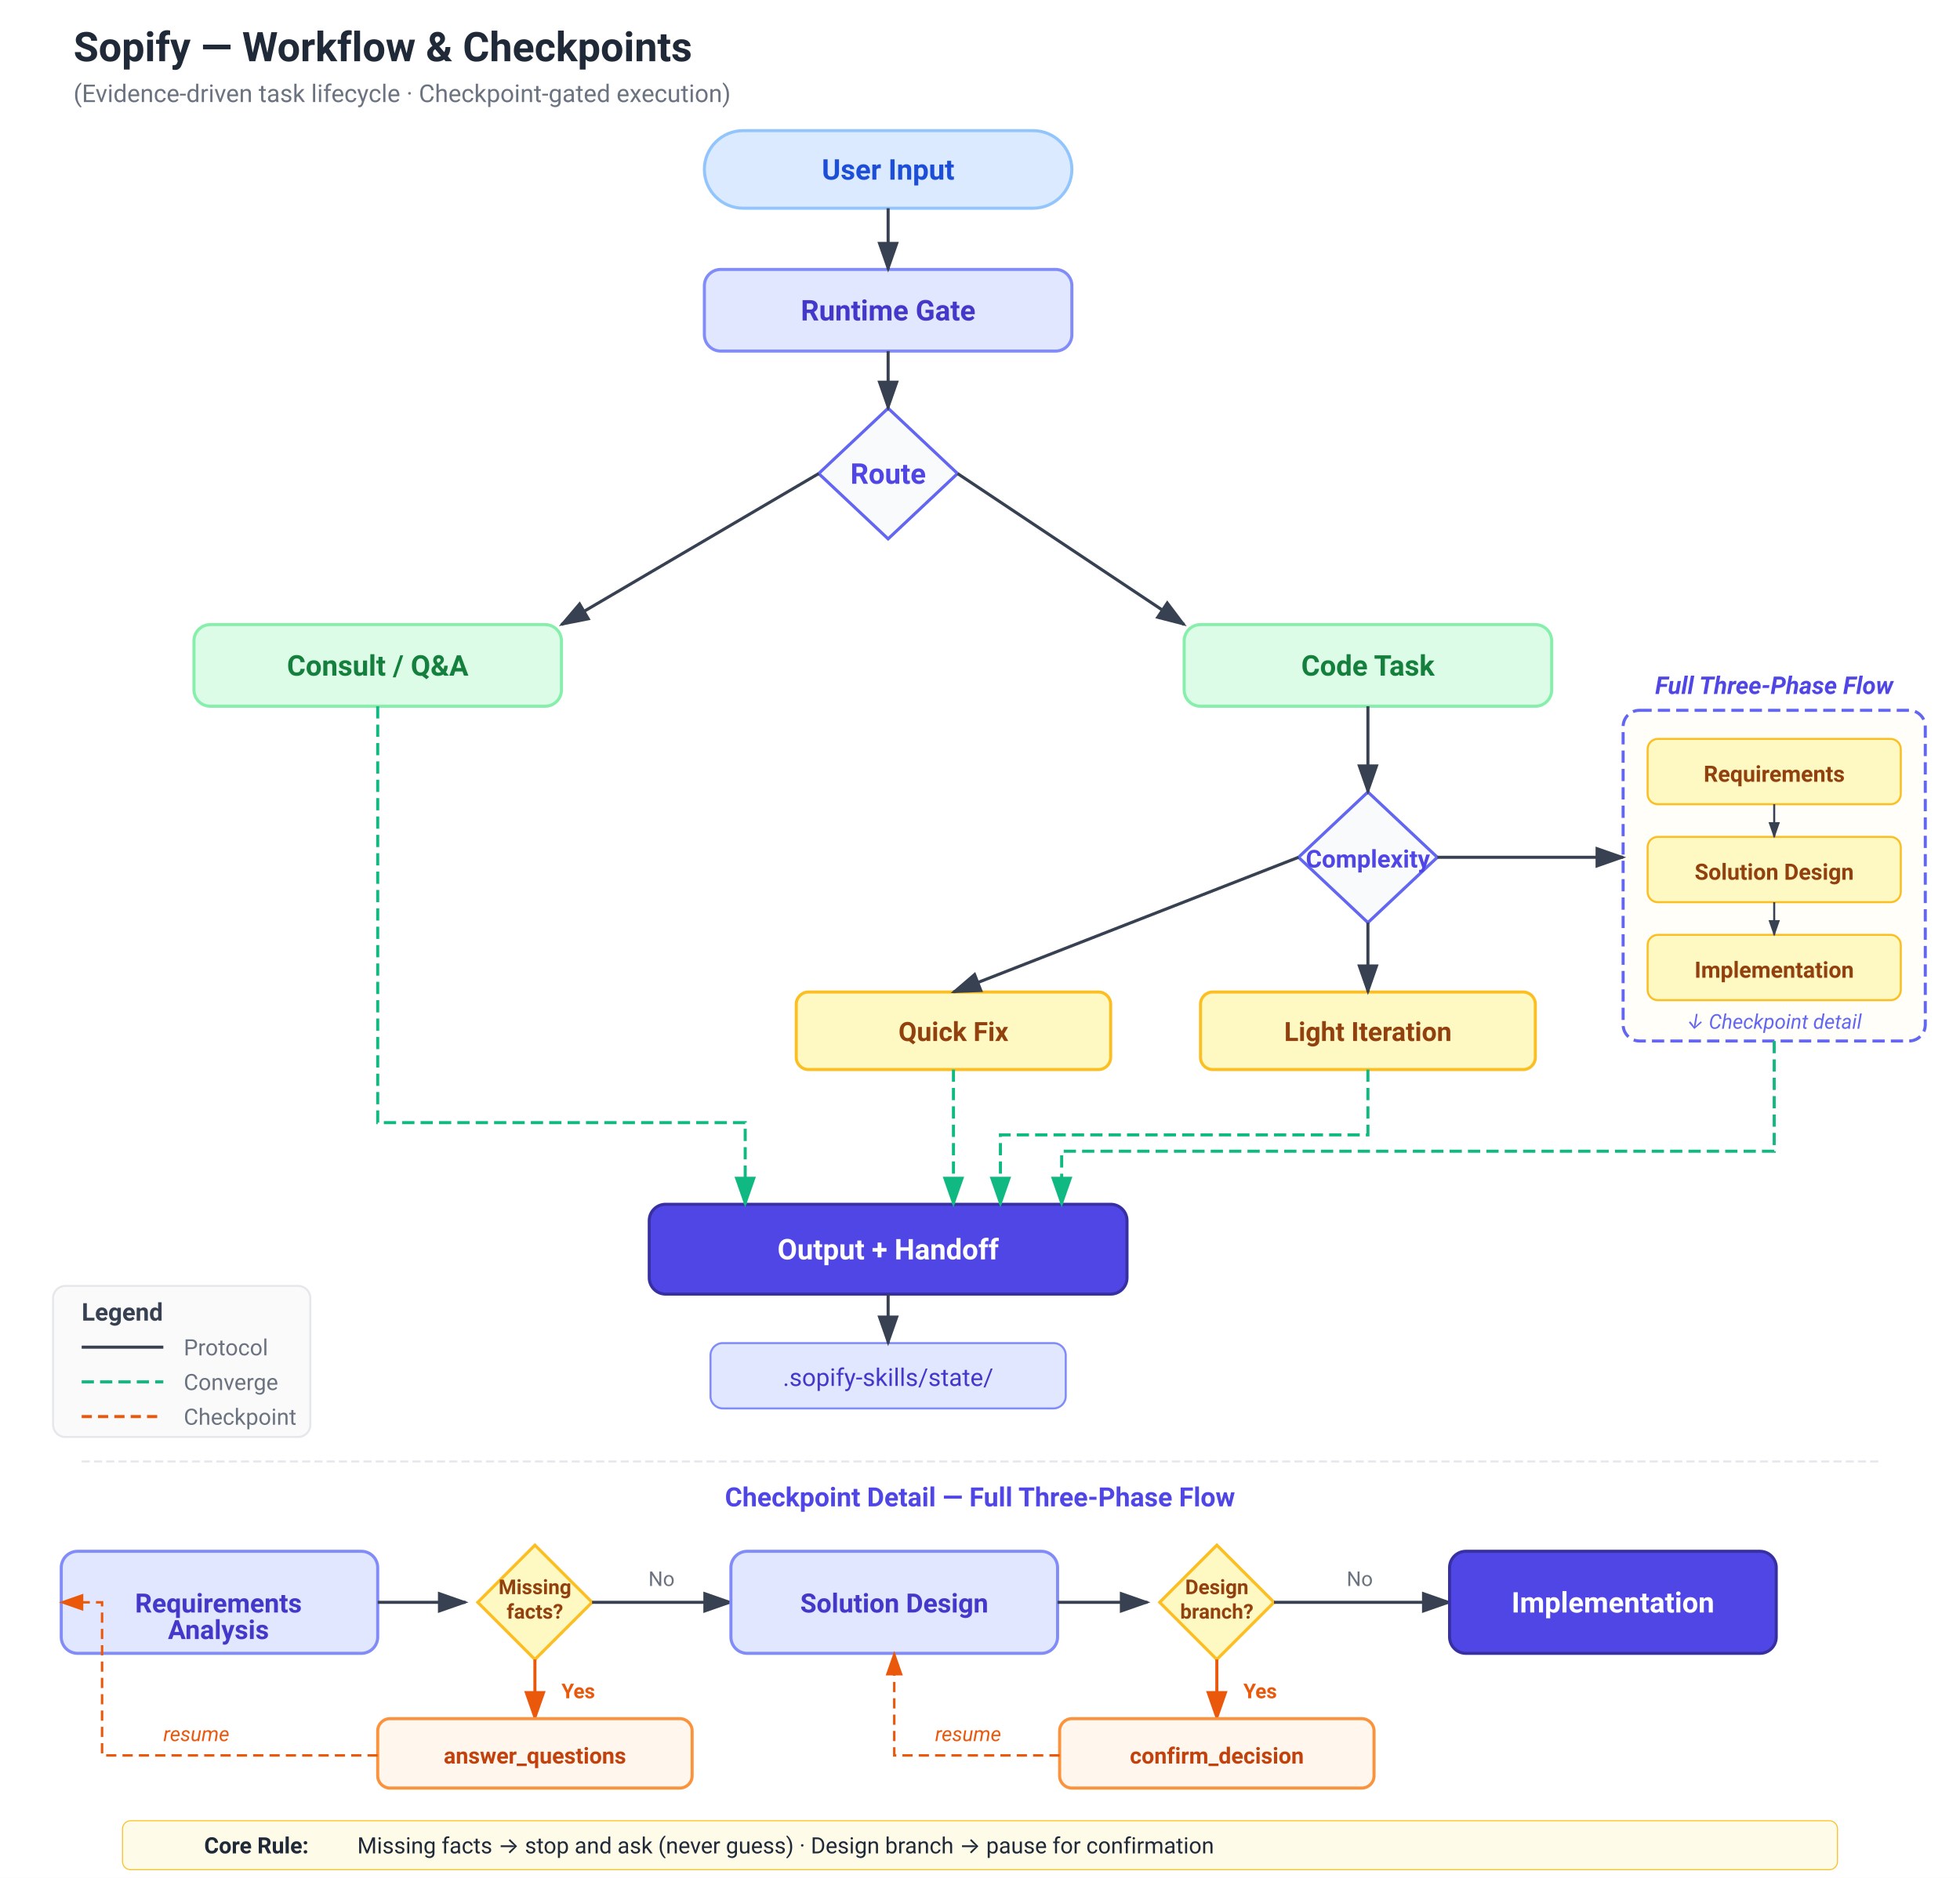
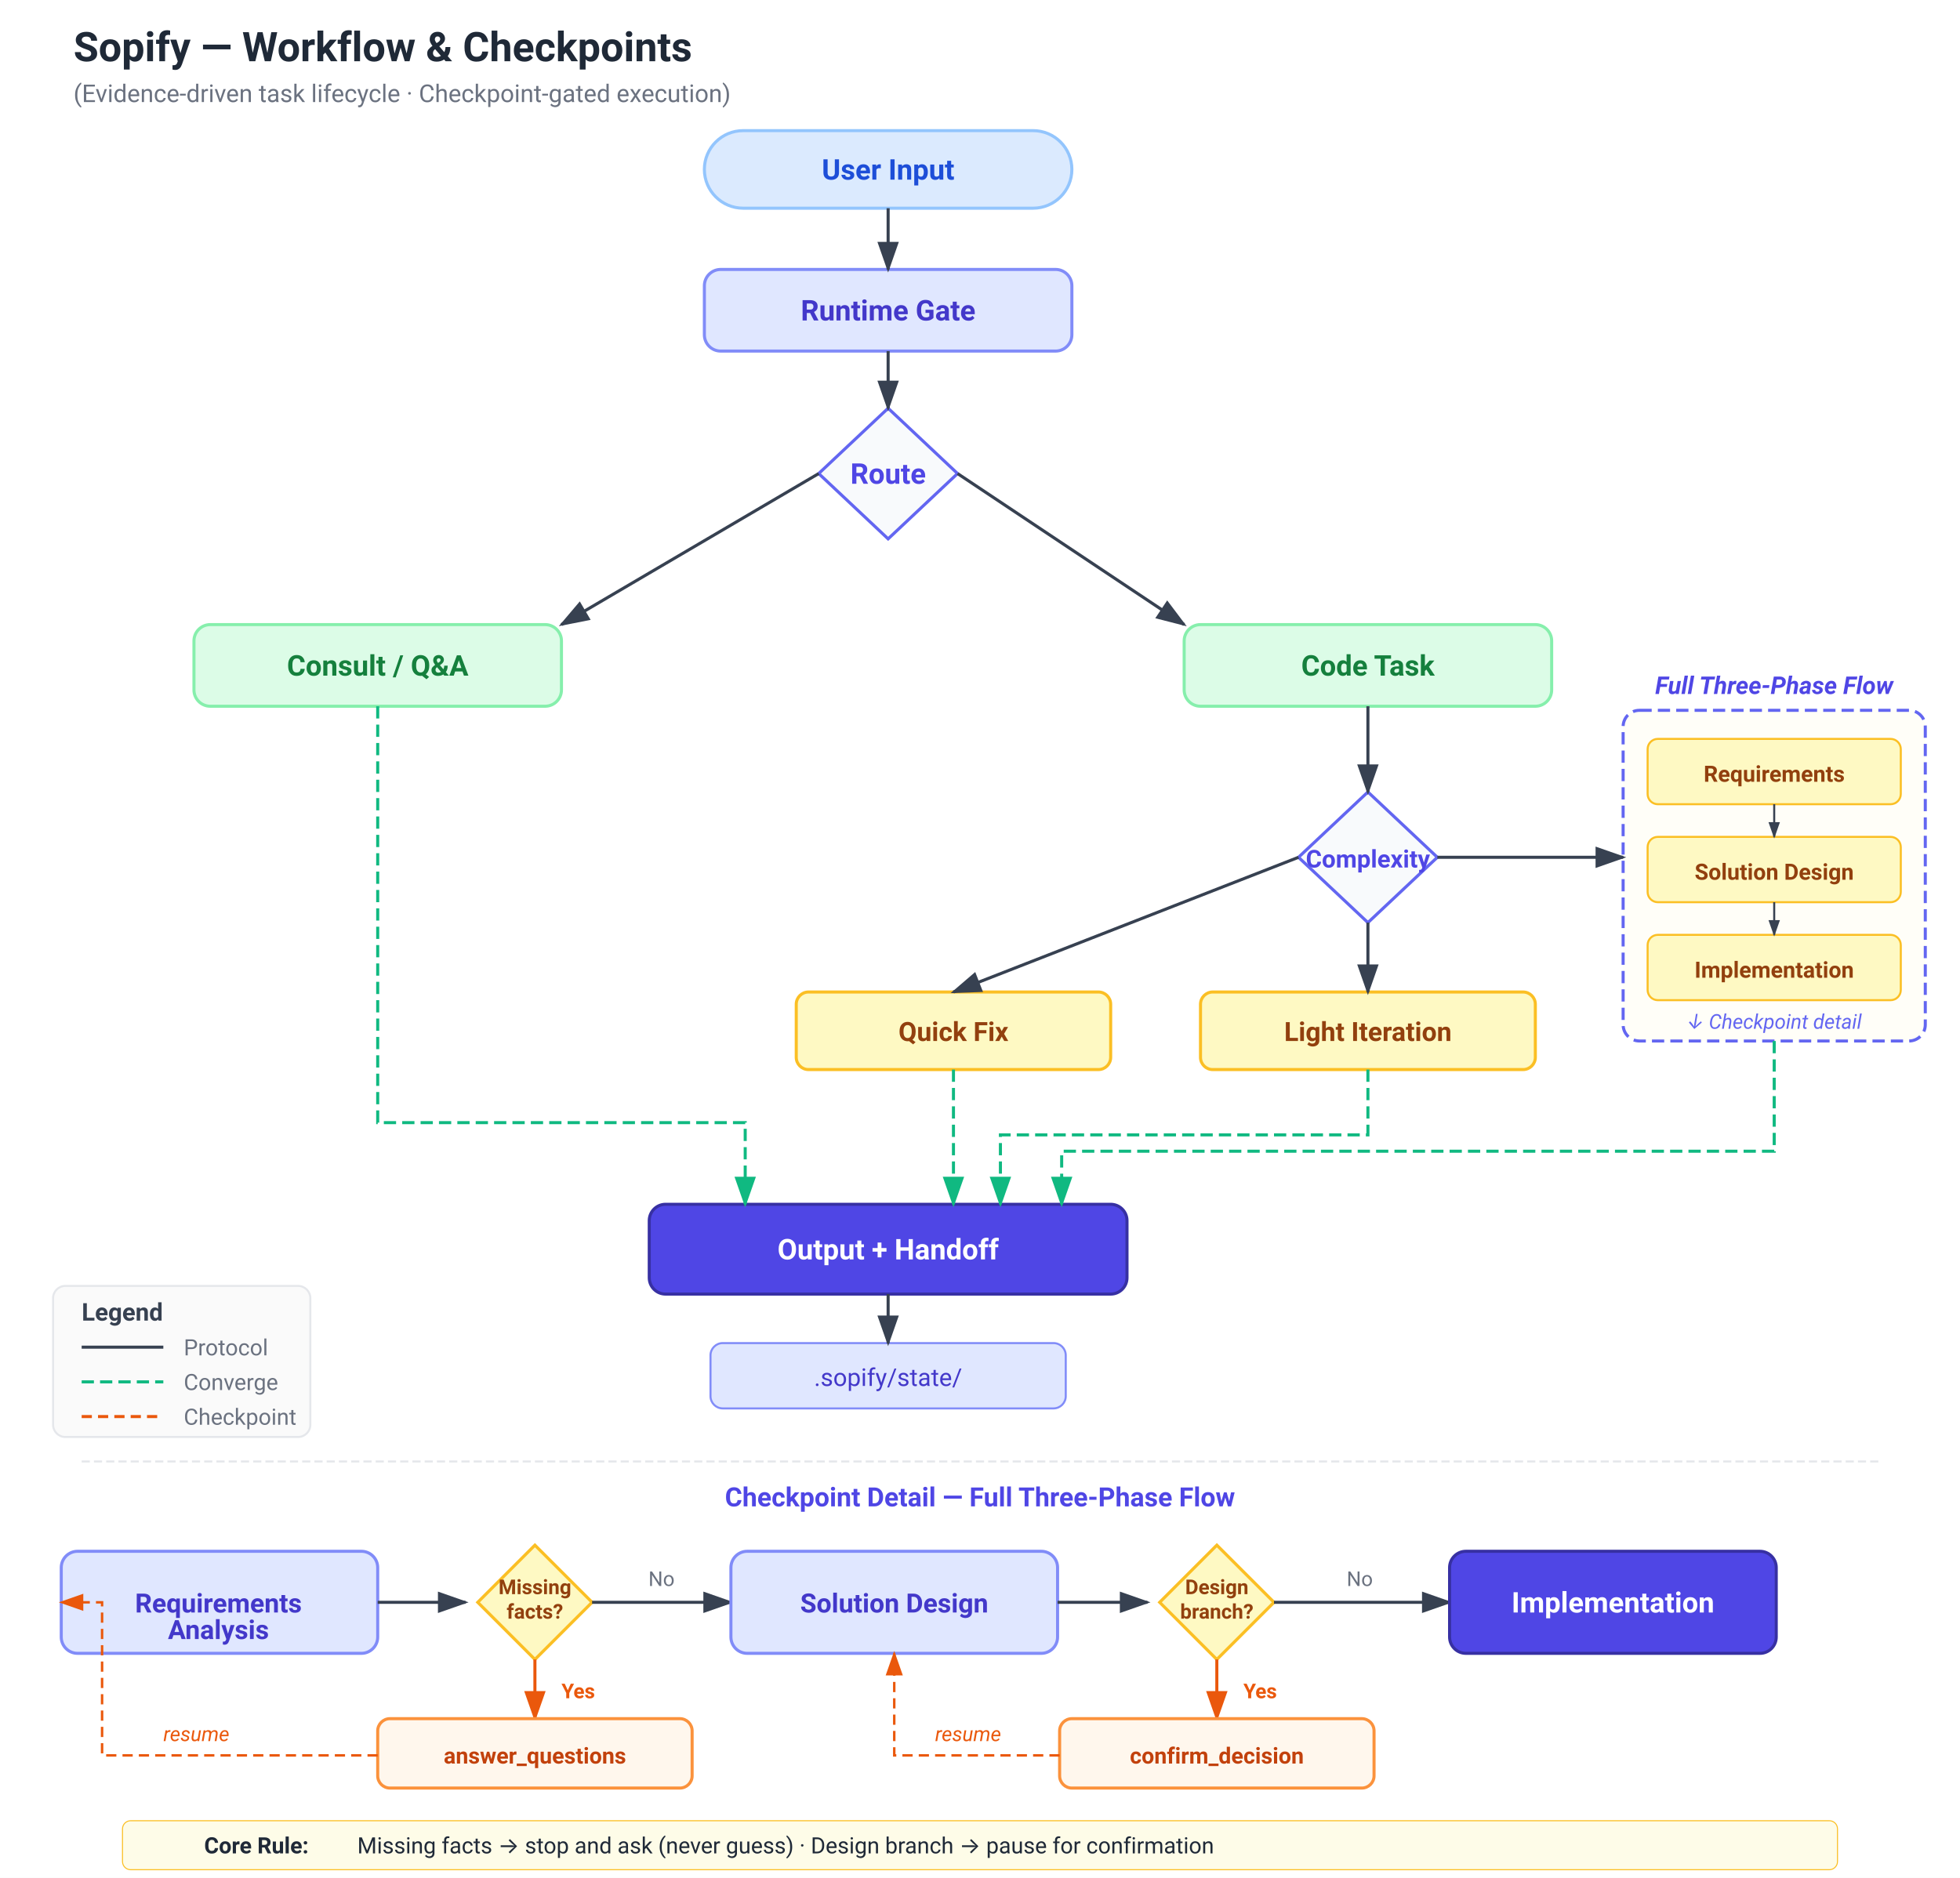
<svg xmlns="http://www.w3.org/2000/svg" viewBox="0 0 960 920">
  <style>
  text { font-family: -apple-system, BlinkMacSystemFont, 'Segoe UI', Roboto, 'Helvetica Neue', sans-serif; }
</style>
  <defs>
    <marker id="arr" viewBox="0 0 10 7" refX="9" refY="3.5" markerWidth="10" markerHeight="7" orient="auto">
      <polygon points="0 0, 10 3.5, 0 7" fill="#374151" />
    </marker>
    <marker id="arr-sm" viewBox="0 0 10 7" refX="9" refY="3.5" markerWidth="8" markerHeight="6" orient="auto">
      <polygon points="0 0, 10 3.5, 0 7" fill="#374151" />
    </marker>
    <marker id="arr-g" viewBox="0 0 10 7" refX="9" refY="3.5" markerWidth="10" markerHeight="7" orient="auto">
      <polygon points="0 0, 10 3.5, 0 7" fill="#10b981" />
    </marker>
    <marker id="arr-o" viewBox="0 0 10 7" refX="9" refY="3.5" markerWidth="10" markerHeight="7" orient="auto">
      <polygon points="0 0, 10 3.5, 0 7" fill="#ea580c" />
    </marker>
  </defs>
  <rect width="960" height="920" fill="#ffffff" />
  <text x="36" y="30" font-size="20" font-weight="700" fill="#1f2937">Sopify — Workflow &amp; Checkpoints</text>
  <text x="36" y="50" font-size="12" fill="#6b7280">(Evidence-driven task lifecycle · Checkpoint-gated execution)</text>
  <rect x="345" y="64" width="180" height="38" rx="19" fill="#dbeafe" stroke="#93c5fd" stroke-width="1.5" />
  <text x="435" y="88" text-anchor="middle" font-size="14" font-weight="600" fill="#1d4ed8">User Input</text>
  <rect x="345" y="132" width="180" height="40" rx="8" fill="#e0e7ff" stroke="#818cf8" stroke-width="1.5" />
  <text x="435" y="157" text-anchor="middle" font-size="14" font-weight="600" fill="#4338ca">Runtime Gate</text>
  <path d="M435,200 L469,232 L435,264 L401,232Z" fill="#f8fafc" stroke="#6366f1" stroke-width="1.5" />
  <text x="435" y="237" text-anchor="middle" font-size="14" font-weight="600" fill="#4f46e5">Route</text>
  <rect x="95" y="306" width="180" height="40" rx="8" fill="#dcfce7" stroke="#86efac" stroke-width="1.5" />
  <text x="185" y="331" text-anchor="middle" font-size="14" font-weight="600" fill="#15803d">Consult / Q&amp;A</text>
  <rect x="580" y="306" width="180" height="40" rx="8" fill="#dcfce7" stroke="#86efac" stroke-width="1.5" />
  <text x="670" y="331" text-anchor="middle" font-size="14" font-weight="600" fill="#15803d">Code Task</text>
  <path d="M670,388 L704,420 L670,452 L636,420Z" fill="#f8fafc" stroke="#6366f1" stroke-width="1.5" />
  <text x="670" y="425" text-anchor="middle" font-size="12" font-weight="600" fill="#4f46e5">Complexity</text>
  <rect x="390" y="486" width="154" height="38" rx="6" fill="#fef9c3" stroke="#fbbf24" stroke-width="1.5" />
  <text x="467" y="510" text-anchor="middle" font-size="13" font-weight="600" fill="#92400e">Quick Fix</text>
  <rect x="588" y="486" width="164" height="38" rx="6" fill="#fef9c3" stroke="#fbbf24" stroke-width="1.5" />
  <text x="670" y="510" text-anchor="middle" font-size="13" font-weight="600" fill="#92400e">Light Iteration</text>
  <rect x="795" y="348" width="148" height="162" rx="8" fill="#fefce8" fill-opacity="0.3" stroke="#6366f1" stroke-width="1.5" stroke-dasharray="6,3" />
  <text x="869" y="340" text-anchor="middle" font-size="12" font-weight="600" fill="#4f46e5" font-style="italic">Full Three-Phase Flow</text>
  <rect x="807" y="362" width="124" height="32" rx="5" fill="#fef9c3" stroke="#fbbf24" stroke-width="1" />
  <text x="869" y="383" text-anchor="middle" font-size="11" font-weight="600" fill="#92400e">Requirements</text>
  <rect x="807" y="410" width="124" height="32" rx="5" fill="#fef9c3" stroke="#fbbf24" stroke-width="1" />
  <text x="869" y="431" text-anchor="middle" font-size="11" font-weight="600" fill="#92400e">Solution Design</text>
  <rect x="807" y="458" width="124" height="32" rx="5" fill="#fef9c3" stroke="#fbbf24" stroke-width="1" />
  <text x="869" y="479" text-anchor="middle" font-size="11" font-weight="600" fill="#92400e">Implementation</text>
  <text x="869" y="504" text-anchor="middle" font-size="10" fill="#6366f1" font-style="italic">↓ Checkpoint detail</text>
  <rect x="318" y="590" width="234" height="44" rx="8" fill="#4f46e5" stroke="#3730a3" stroke-width="1.5" />
  <text x="435" y="617" text-anchor="middle" font-size="14" font-weight="600" fill="#ffffff">Output + Handoff</text>
  <rect x="348" y="658" width="174" height="32" rx="6" fill="#e0e7ff" stroke="#818cf8" stroke-width="1" />
-   <text x="435" y="679" text-anchor="middle" font-size="12" fill="#4338ca">.sopify-skills/state/</text>
+   <text x="435" y="679" text-anchor="middle" font-size="12" fill="#4338ca">.sopify/state/</text>
  <line x1="435" y1="102" x2="435" y2="132" stroke="#374151" stroke-width="1.5" marker-end="url(#arr)" />
  <line x1="435" y1="172" x2="435" y2="200" stroke="#374151" stroke-width="1.5" marker-end="url(#arr)" />
  <line x1="401" y1="232" x2="275" y2="306" stroke="#374151" stroke-width="1.5" marker-end="url(#arr)" />
  <line x1="469" y1="232" x2="580" y2="306" stroke="#374151" stroke-width="1.5" marker-end="url(#arr)" />
  <line x1="670" y1="346" x2="670" y2="388" stroke="#374151" stroke-width="1.5" marker-end="url(#arr)" />
  <line x1="636" y1="420" x2="467" y2="486" stroke="#374151" stroke-width="1.5" marker-end="url(#arr)" />
  <line x1="670" y1="452" x2="670" y2="486" stroke="#374151" stroke-width="1.5" marker-end="url(#arr)" />
  <line x1="704" y1="420" x2="795" y2="420" stroke="#374151" stroke-width="1.5" marker-end="url(#arr)" />
  <line x1="869" y1="394" x2="869" y2="410" stroke="#374151" stroke-width="1" marker-end="url(#arr-sm)" />
  <line x1="869" y1="442" x2="869" y2="458" stroke="#374151" stroke-width="1" marker-end="url(#arr-sm)" />
  <line x1="435" y1="634" x2="435" y2="658" stroke="#374151" stroke-width="1.5" marker-end="url(#arr)" />
  <path d="M185,346 L185,550 L365,550 L365,590" fill="none" stroke="#10b981" stroke-width="1.5" stroke-dasharray="6,3" marker-end="url(#arr-g)" />
  <path d="M467,524 L467,590" fill="none" stroke="#10b981" stroke-width="1.5" stroke-dasharray="6,3" marker-end="url(#arr-g)" />
  <path d="M670,524 L670,556 L490,556 L490,590" fill="none" stroke="#10b981" stroke-width="1.5" stroke-dasharray="6,3" marker-end="url(#arr-g)" />
  <path d="M869,510 L869,564 L520,564 L520,590" fill="none" stroke="#10b981" stroke-width="1.5" stroke-dasharray="6,3" marker-end="url(#arr-g)" />
  <line x1="40" y1="716" x2="920" y2="716" stroke="#e5e7eb" stroke-width="1" stroke-dasharray="4,2" />
  <text x="480" y="738" text-anchor="middle" font-size="13" font-weight="600" fill="#4f46e5">Checkpoint Detail — Full Three-Phase Flow</text>
  <rect x="30" y="760" width="155" height="50" rx="8" fill="#e0e7ff" stroke="#818cf8" stroke-width="1.5" />
  <text x="107" y="790" text-anchor="middle" font-size="13" font-weight="600" fill="#4338ca">Requirements</text>
  <text x="107" y="803" text-anchor="middle" font-size="13" font-weight="600" fill="#4338ca">Analysis</text>
  <line x1="185" y1="785" x2="228" y2="785" stroke="#374151" stroke-width="1.5" marker-end="url(#arr)" />
  <path d="M262,757 L290,785 L262,813 L234,785Z" fill="#fef9c3" stroke="#fbbf24" stroke-width="1.5" />
  <text x="262" y="781" text-anchor="middle" font-size="10" font-weight="600" fill="#92400e">Missing</text>
  <text x="262" y="793" text-anchor="middle" font-size="10" font-weight="600" fill="#92400e">facts?</text>
  <line x1="290" y1="785" x2="358" y2="785" stroke="#374151" stroke-width="1.5" marker-end="url(#arr)" />
  <text x="324" y="777" text-anchor="middle" font-size="10" fill="#6b7280">No</text>
  <rect x="358" y="760" width="160" height="50" rx="8" fill="#e0e7ff" stroke="#818cf8" stroke-width="1.5" />
  <text x="438" y="790" text-anchor="middle" font-size="13" font-weight="600" fill="#4338ca">Solution Design</text>
  <line x1="518" y1="785" x2="562" y2="785" stroke="#374151" stroke-width="1.5" marker-end="url(#arr)" />
  <path d="M596,757 L624,785 L596,813 L568,785Z" fill="#fef9c3" stroke="#fbbf24" stroke-width="1.5" />
  <text x="596" y="781" text-anchor="middle" font-size="10" font-weight="600" fill="#92400e">Design</text>
  <text x="596" y="793" text-anchor="middle" font-size="10" font-weight="600" fill="#92400e">branch?</text>
  <line x1="624" y1="785" x2="710" y2="785" stroke="#374151" stroke-width="1.5" marker-end="url(#arr)" />
  <text x="666" y="777" text-anchor="middle" font-size="10" fill="#6b7280">No</text>
  <rect x="710" y="760" width="160" height="50" rx="8" fill="#4f46e5" stroke="#3730a3" stroke-width="1.5" />
  <text x="790" y="790" text-anchor="middle" font-size="14" font-weight="600" fill="#ffffff">Implementation</text>
  <line x1="262" y1="813" x2="262" y2="842" stroke="#ea580c" stroke-width="1.5" marker-end="url(#arr-o)" />
  <text x="275" y="832" font-size="10" font-weight="600" fill="#ea580c">Yes</text>
  <line x1="596" y1="813" x2="596" y2="842" stroke="#ea580c" stroke-width="1.5" marker-end="url(#arr-o)" />
  <text x="609" y="832" font-size="10" font-weight="600" fill="#ea580c">Yes</text>
  <rect x="185" y="842" width="154" height="34" rx="6" fill="#fff7ed" stroke="#fb923c" stroke-width="1.5" />
  <text x="262" y="864" text-anchor="middle" font-size="11" font-weight="700" fill="#c2410c">answer_questions</text>
  <rect x="519" y="842" width="154" height="34" rx="6" fill="#fff7ed" stroke="#fb923c" stroke-width="1.5" />
  <text x="596" y="864" text-anchor="middle" font-size="11" font-weight="700" fill="#c2410c">confirm_decision</text>
  <path d="M185,860 L50,860 L50,785 L30,785" fill="none" stroke="#ea580c" stroke-width="1.2" stroke-dasharray="5,3" marker-end="url(#arr-o)" />
  <text x="80" y="853" font-size="10" font-style="italic" fill="#ea580c">resume</text>
  <path d="M519,860 L438,860 L438,810" fill="none" stroke="#ea580c" stroke-width="1.2" stroke-dasharray="5,3" marker-end="url(#arr-o)" />
  <text x="458" y="853" font-size="10" font-style="italic" fill="#ea580c">resume</text>
  <rect x="60" y="892" width="840" height="24" rx="4" fill="#fefce8" stroke="#fbbf24" stroke-width="0.5" />
  <text x="100" y="908" font-size="11" font-weight="700" fill="#1f2937">Core Rule:</text>
  <text x="175" y="908" font-size="11" fill="#1f2937">Missing facts → stop and ask (never guess) · Design branch → pause for confirmation</text>
  <rect x="26" y="630" width="126" height="74" rx="6" fill="#fafafa" stroke="#e5e7eb" stroke-width="1" />
  <text x="40" y="647" font-size="12" font-weight="600" fill="#374151">Legend</text>
  <line x1="40" y1="660" x2="80" y2="660" stroke="#374151" stroke-width="1.5" />
  <text x="90" y="664" font-size="11" fill="#6b7280">Protocol</text>
  <line x1="40" y1="677" x2="80" y2="677" stroke="#10b981" stroke-width="1.5" stroke-dasharray="6,3" />
  <text x="90" y="681" font-size="11" fill="#6b7280">Converge</text>
  <line x1="40" y1="694" x2="80" y2="694" stroke="#ea580c" stroke-width="1.5" stroke-dasharray="5,3" />
  <text x="90" y="698" font-size="11" fill="#6b7280">Checkpoint</text>
</svg>
